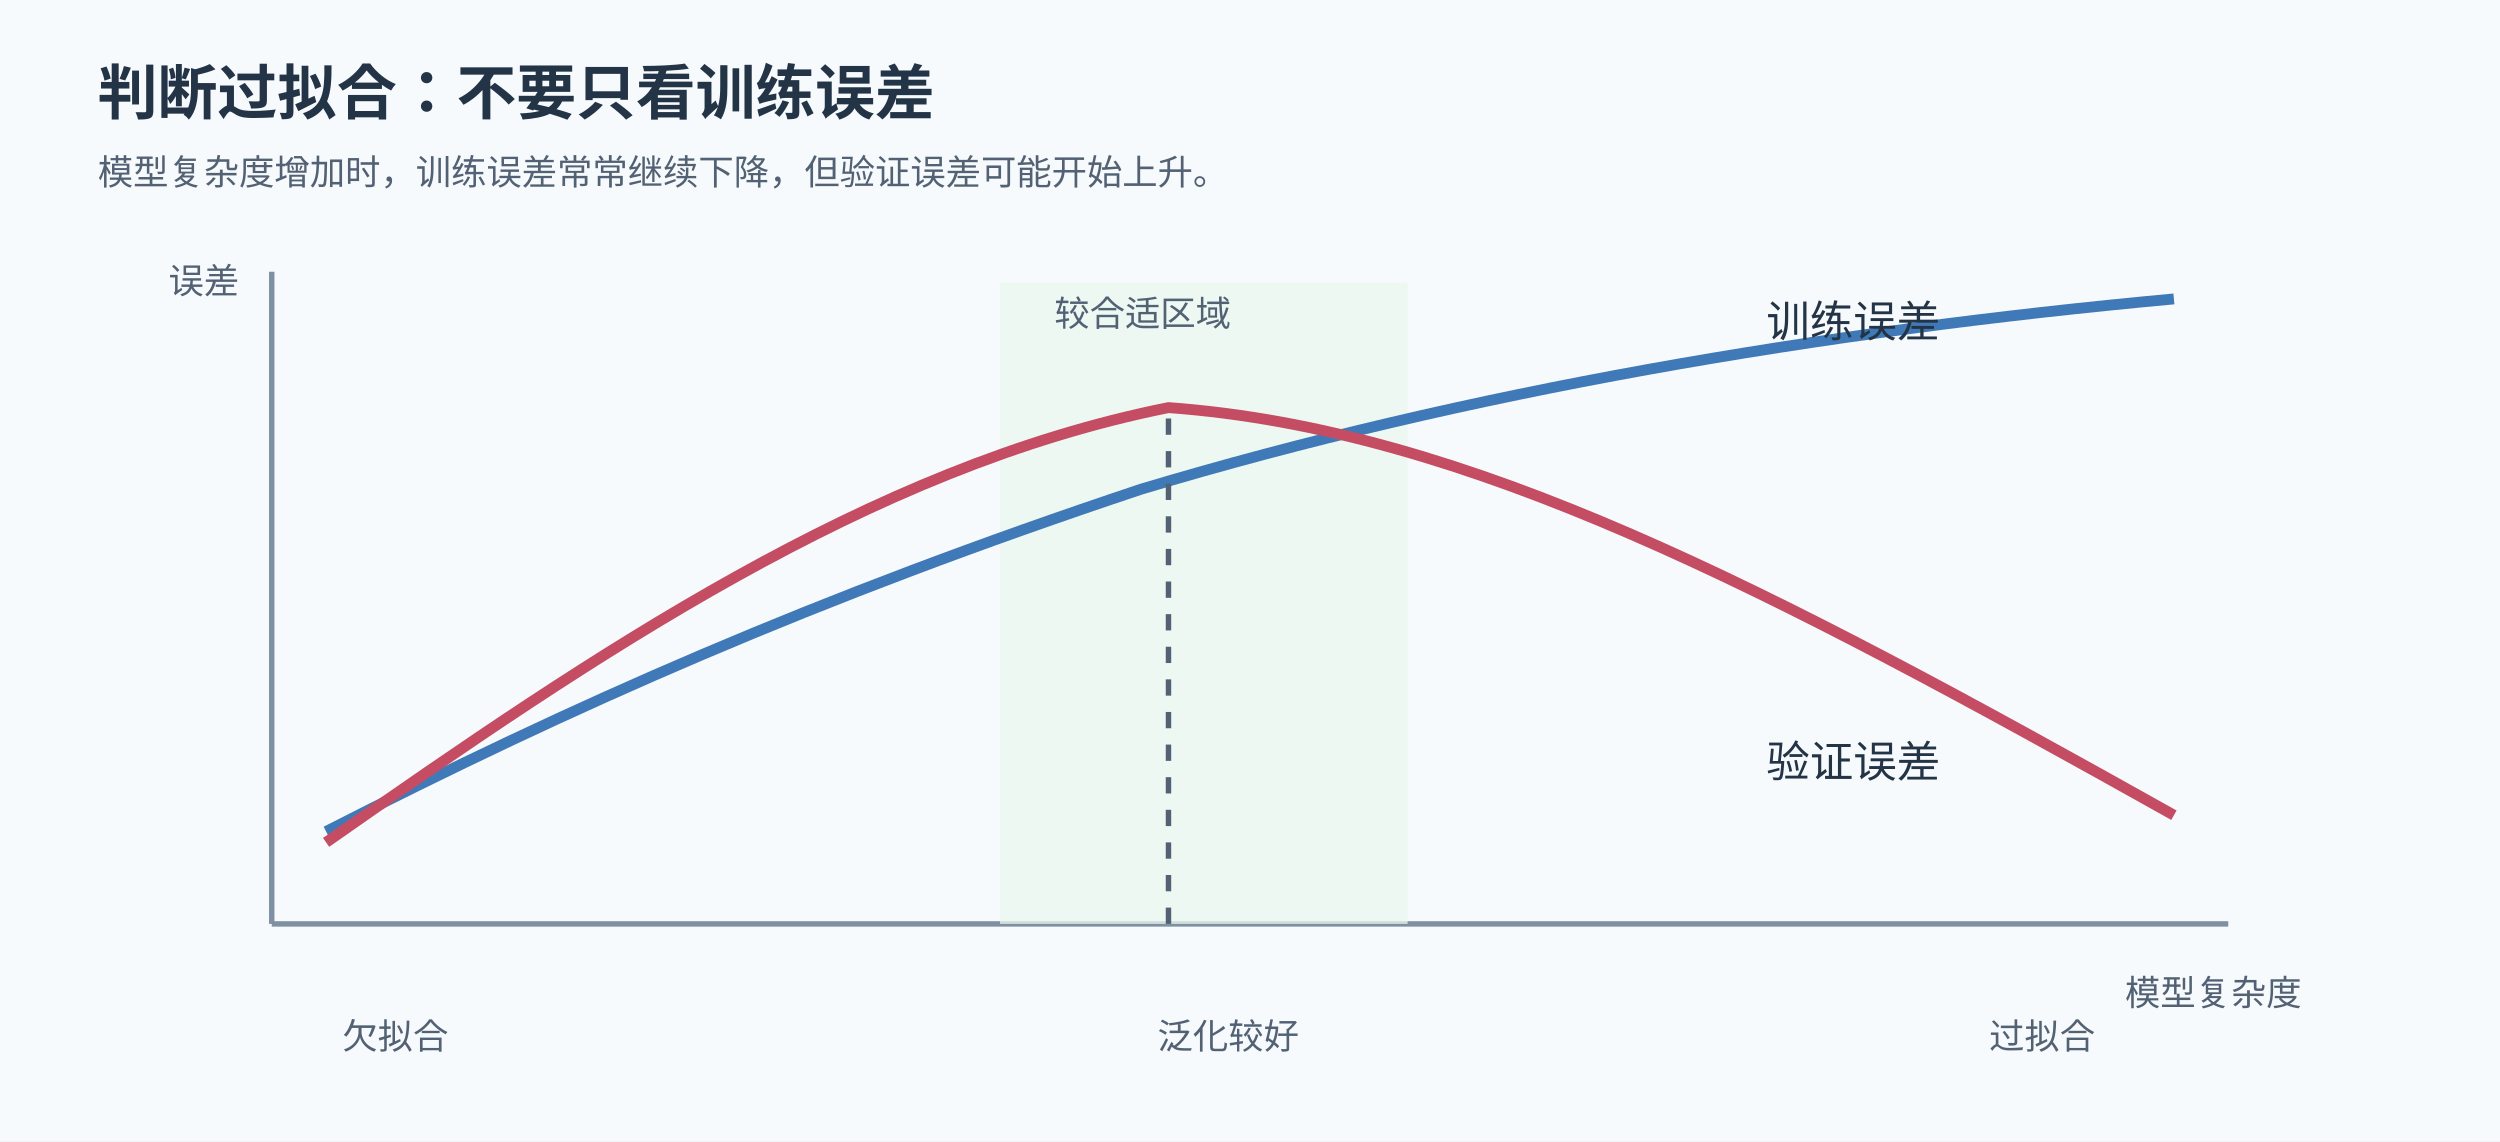
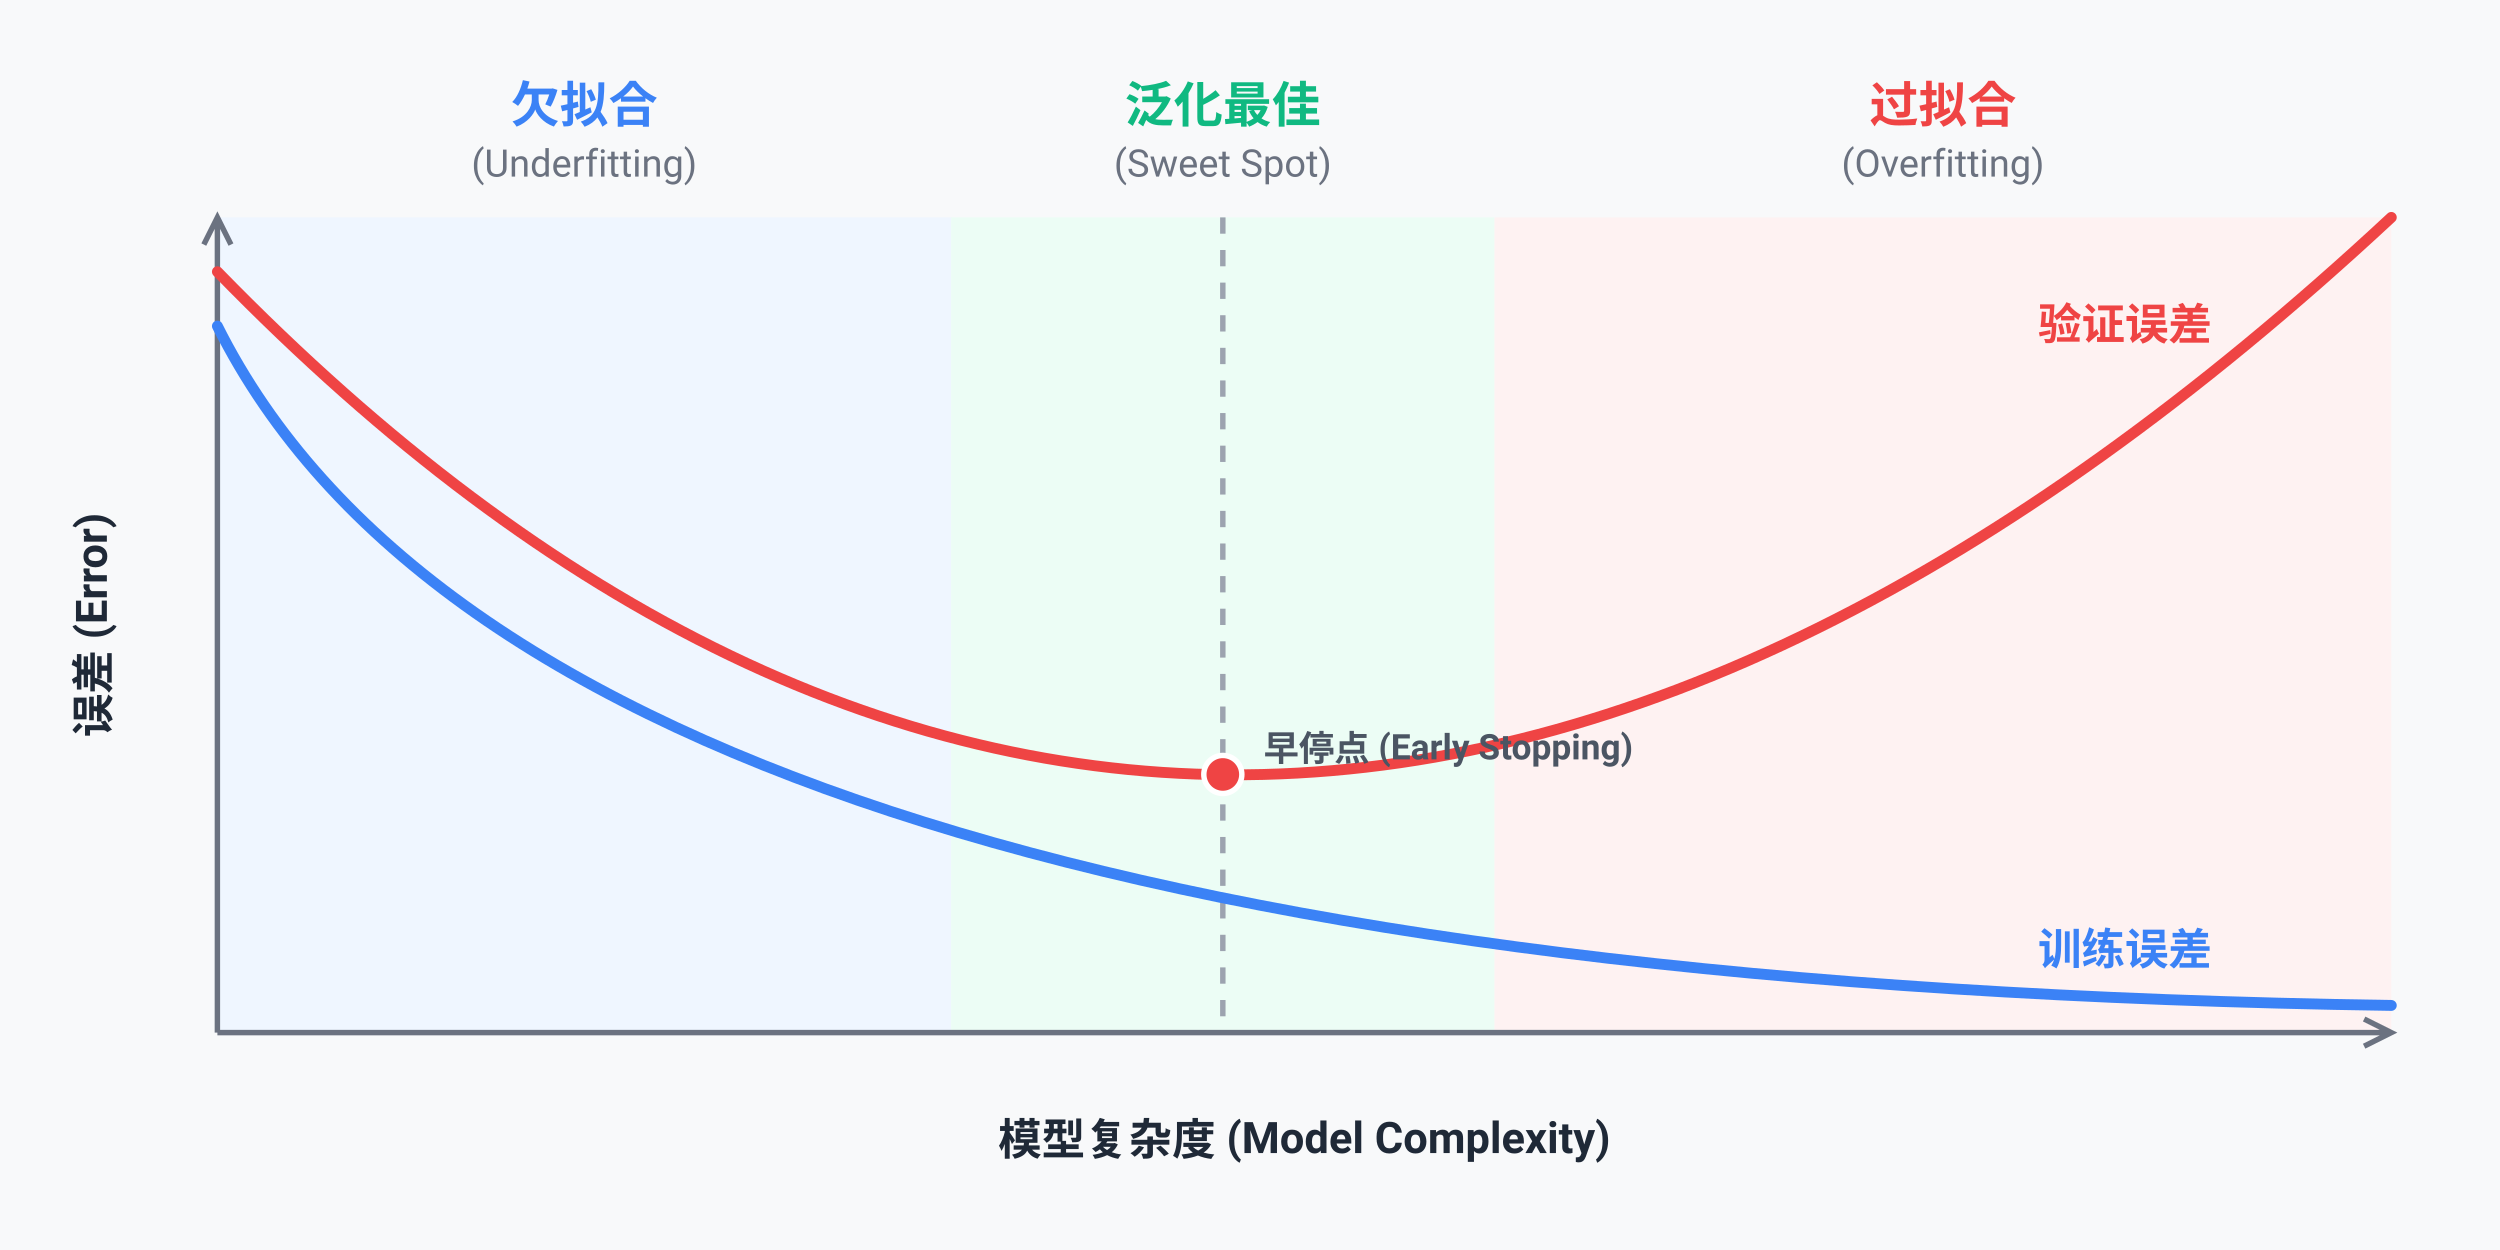
- <svg xmlns="http://www.w3.org/2000/svg" width="920" height="420" viewBox="0 0 920 420" role="img" aria-labelledby="title desc">
-   <defs>
-     <style>
-       .txt { font-family: Arial, "Microsoft YaHei", sans-serif; fill: #243447; font-size: 16px; }
-       .title { font-size: 22px; font-weight: 700; }
-       .small { font-size: 13px; fill: #526173; }
-       .axis { stroke: #8090a3; stroke-width: 2; }
-       .train { stroke: #3f79b7; stroke-width: 4; fill: none; }
-       .valid { stroke: #c44d63; stroke-width: 4; fill: none; }
-       .dash { stroke: #526173; stroke-width: 2; stroke-dasharray: 6 6; }
-       .band { fill: #eaf7ef; opacity: .75; }
+ <svg xmlns="http://www.w3.org/2000/svg" width="920" height="460" viewBox="0 0 920 460" role="img" aria-labelledby="title desc">
+   <style>
+         text {
+             font-family: -apple-system, BlinkMacSystemFont, "Segoe UI", Roboto, "Helvetica Neue", Arial, sans-serif;
+         }
+         .title-text { font-size: 18px; font-weight: bold; }
+         .sub-text { font-size: 14px; fill: #6B7280; }
+         .axis-label { font-size: 16px; font-weight: bold; fill: #1F2937; }
+         .curve-label { font-size: 16px; font-weight: bold; }
    </style>
-   </defs>
-   <rect width="920" height="420" fill="#f7fafc" />
-   <text class="txt title" x="36" y="42">判断过拟合：不要只看训练误差</text>
-   <text class="txt small" x="36" y="68">模型复杂度增加时，训练误差常常继续下降，但验证误差可能开始上升。</text>
-   <line class="axis" x1="100" y1="340" x2="820" y2="340" />
-   <line class="axis" x1="100" y1="340" x2="100" y2="100" />
-   <text class="txt small" x="782" y="370">模型复杂度</text>
-   <text class="txt small" x="62" y="108">误差</text>
-   <rect class="band" x="368" y="104" width="150" height="236" />
-   <text class="txt small" x="388" y="120">较合适区域</text>
-   <path class="train" d="M120 306 C210 260, 300 220, 420 180 C540 144, 670 122, 800 110" />
-   <path class="valid" d="M120 310 C220 240, 320 172, 430 150 C540 158, 650 216, 800 300" />
-   <line class="dash" x1="430" y1="340" x2="430" y2="150" />
-   <text class="txt" x="650" y="124" fill="#3f79b7">训练误差</text>
-   <text class="txt" x="650" y="286" fill="#c44d63">验证误差</text>
-   <text class="txt small" x="126" y="386">欠拟合</text>
-   <text class="txt small" x="426" y="386">泛化较好</text>
-   <text class="txt small" x="732" y="386">过拟合</text>
+   <rect width="100%" height="100%" fill="#F8F9FA" />
+   <rect x="80" y="80" width="270" height="300" fill="#EFF6FF" />
+   <rect x="350" y="80" width="200" height="300" fill="#ECFDF5" />
+   <rect x="550" y="80" width="330" height="300" fill="#FEF2F2" />
+   <g text-anchor="middle">
+     <text x="215" y="45" class="title-text" fill="#3B82F6">欠拟合</text>
+     <text x="215" y="65" class="sub-text">(Underfitting)</text>
+     <text x="450" y="45" class="title-text" fill="#10B981">泛化最佳</text>
+     <text x="450" y="65" class="sub-text">(Sweet Spot)</text>
+     <text x="715" y="45" class="title-text" fill="#EF4444">过拟合</text>
+     <text x="715" y="65" class="sub-text">(Overfitting)</text>
+   </g>
+   <line x1="450" y1="80" x2="450" y2="380" stroke="#9CA3AF" stroke-width="2" stroke-dasharray="6,6" />
+   <path d="M 80 380 L 880 380 M 870 375 L 880 380 L 870 385" stroke="#6B7280" stroke-width="2" fill="none" />
+   <path d="M 80 380 L 80 80 M 75 90 L 80 80 L 85 90" stroke="#6B7280" stroke-width="2" fill="none" />
+   <text x="480" y="425" class="axis-label" text-anchor="middle">模型复杂度 (Model Complexity)</text>
+   <text x="40" y="230" class="axis-label" text-anchor="middle" transform="rotate(-90, 40, 230)">误差 (Error)</text>
+   <path d="M 80 120 Q 200 360, 880 370" stroke="#3B82F6" stroke-width="4" fill="none" stroke-linecap="round" />
+   <path d="M 80 100 Q 450 480, 880 80" stroke="#EF4444" stroke-width="4" fill="none" stroke-linecap="round" />
+   <circle cx="450" cy="285" r="7" fill="#EF4444" stroke="#FFFFFF" stroke-width="2" />
+   <text x="465" y="280" fill="#4B5563" font-size="13" font-weight="bold">早停点 (Early Stopping)</text>
+   <text x="750" y="355" class="curve-label" fill="#3B82F6">训练误差</text>
+   <text x="750" y="125" class="curve-label" fill="#EF4444">验证误差</text>
</svg>
